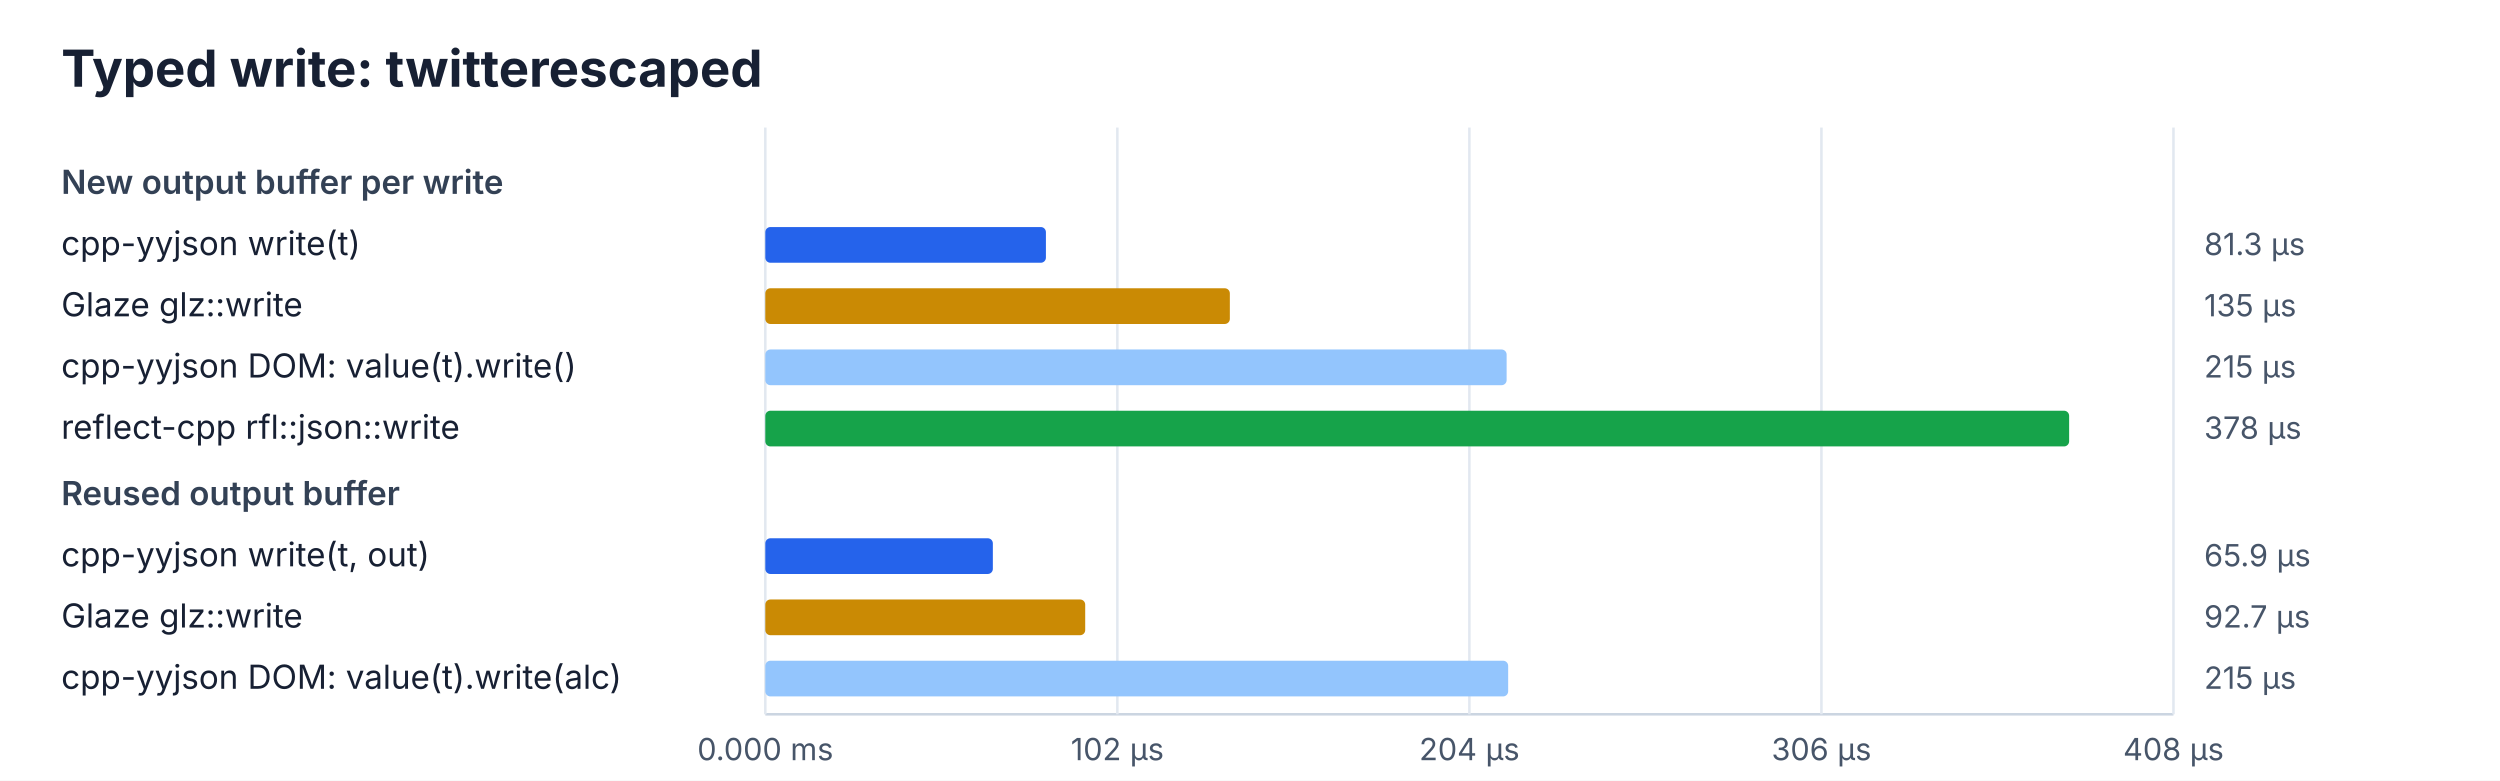
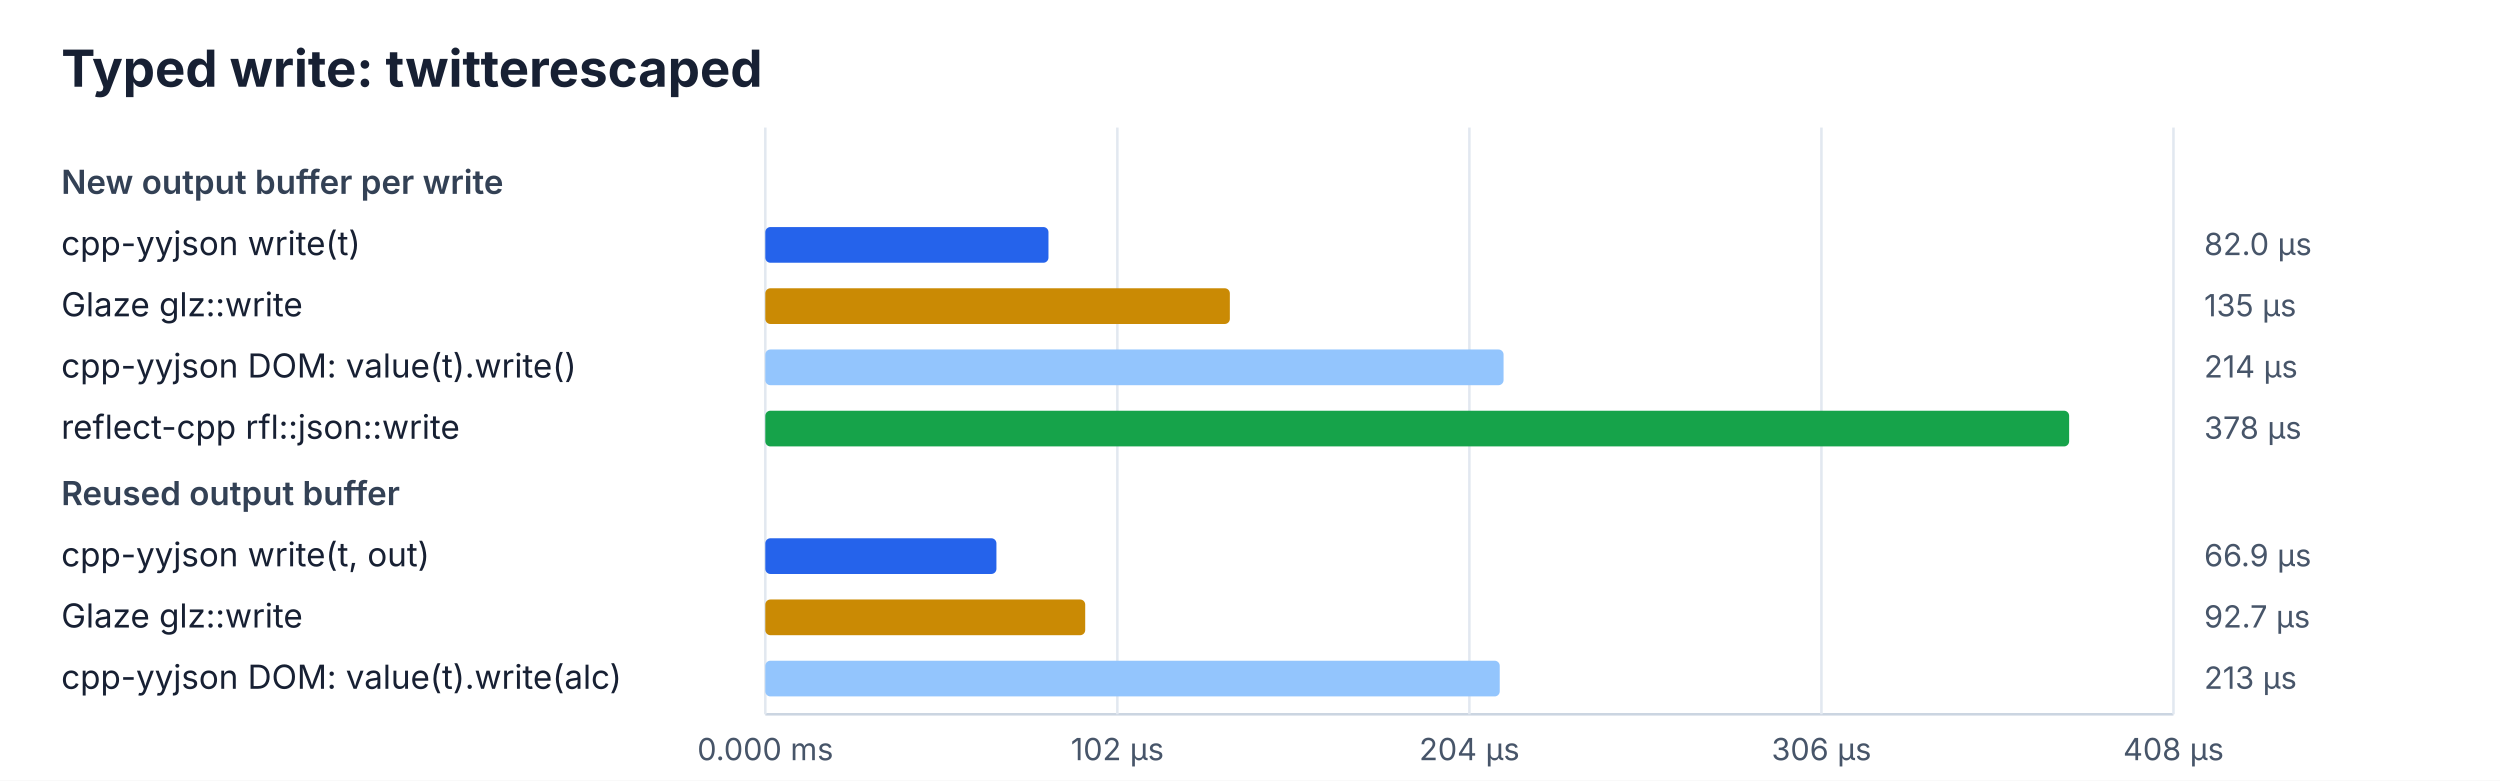
<svg xmlns="http://www.w3.org/2000/svg" width="980" height="306" viewBox="0 0 980 306">
  <rect width="100%" height="100%" fill="#ffffff" />
  <style>text{font-family:ui-sans-serif,system-ui,-apple-system,BlinkMacSystemFont,"Segoe UI",sans-serif;fill:#172033}.title{font-size:20px;font-weight:700}.heading{font-size:13px;font-weight:600;fill:#334155}.label{font-size:13px}.value{font-size:12px;fill:#475569}.axis{stroke:#cbd5e1;stroke-width:1}.grid{stroke:#e2e8f0;stroke-width:1}</style>
  <text x="24" y="34" class="title">Typed write: twitterescaped</text>
  <line x1="300" y1="280" x2="852" y2="280" class="axis" />
  <line x1="300.0" y1="50" x2="300.0" y2="280" class="grid" />
  <text x="300.0" y="298" class="value" text-anchor="middle">0.000 ms</text>
  <line x1="438.0" y1="50" x2="438.0" y2="280" class="grid" />
  <text x="438.0" y="298" class="value" text-anchor="middle">102 µs</text>
  <line x1="576.0" y1="50" x2="576.0" y2="280" class="grid" />
  <text x="576.0" y="298" class="value" text-anchor="middle">204 µs</text>
  <line x1="714.0" y1="50" x2="714.0" y2="280" class="grid" />
  <text x="714.0" y="298" class="value" text-anchor="middle">306 µs</text>
  <line x1="852.0" y1="50" x2="852.0" y2="280" class="grid" />
  <text x="852.0" y="298" class="value" text-anchor="middle">408 µs</text>
  <text x="24" y="76" class="heading">New output buffer per write</text>
  <text x="24" y="100" class="label">cpp-yyjson write(t)</text>
-   <rect x="300" y="89" width="110.0" height="14" rx="2" fill="#2563eb" />
-   <text x="864" y="100" class="value">81.3 µs</text>
+   <rect x="300" y="89" width="111.0" height="14" rx="2" fill="#2563eb" />
+   <text x="864" y="100" class="value">82.0 µs</text>
  <text x="24" y="124" class="label">Glaze glz::write</text>
  <rect x="300" y="113" width="182.1" height="14" rx="2" fill="#ca8a04" />
  <text x="864" y="124" class="value">135 µs</text>
  <text x="24" y="148" class="label">cpp-yyjson DOM: value(t).write()</text>
-   <rect x="300" y="137" width="290.6" height="14" rx="2" fill="#93c5fd" />
-   <text x="864" y="148" class="value">215 µs</text>
+   <rect x="300" y="137" width="289.4" height="14" rx="2" fill="#93c5fd" />
+   <text x="864" y="148" class="value">214 µs</text>
  <text x="24" y="172" class="label">reflect-cpp rfl::json::write</text>
  <rect x="300" y="161" width="511.1" height="14" rx="2" fill="#16a34a" />
  <text x="864" y="172" class="value">378 µs</text>
  <text x="24" y="198" class="heading">Reused output buffer</text>
  <text x="24" y="222" class="label">cpp-yyjson write(t, out)</text>
-   <rect x="300" y="211" width="89.2" height="14" rx="2" fill="#2563eb" />
-   <text x="864" y="222" class="value">65.9 µs</text>
+   <rect x="300" y="211" width="90.6" height="14" rx="2" fill="#2563eb" />
+   <text x="864" y="222" class="value">66.9 µs</text>
  <text x="24" y="246" class="label">Glaze glz::write</text>
  <rect x="300" y="235" width="125.4" height="14" rx="2" fill="#ca8a04" />
  <text x="864" y="246" class="value">92.7 µs</text>
  <text x="24" y="270" class="label">cpp-yyjson DOM: value(t).write(alc)</text>
-   <rect x="300" y="259" width="291.2" height="14" rx="2" fill="#93c5fd" />
-   <text x="864" y="270" class="value">215 µs</text>
+   <rect x="300" y="259" width="287.9" height="14" rx="2" fill="#93c5fd" />
+   <text x="864" y="270" class="value">213 µs</text>
</svg>
